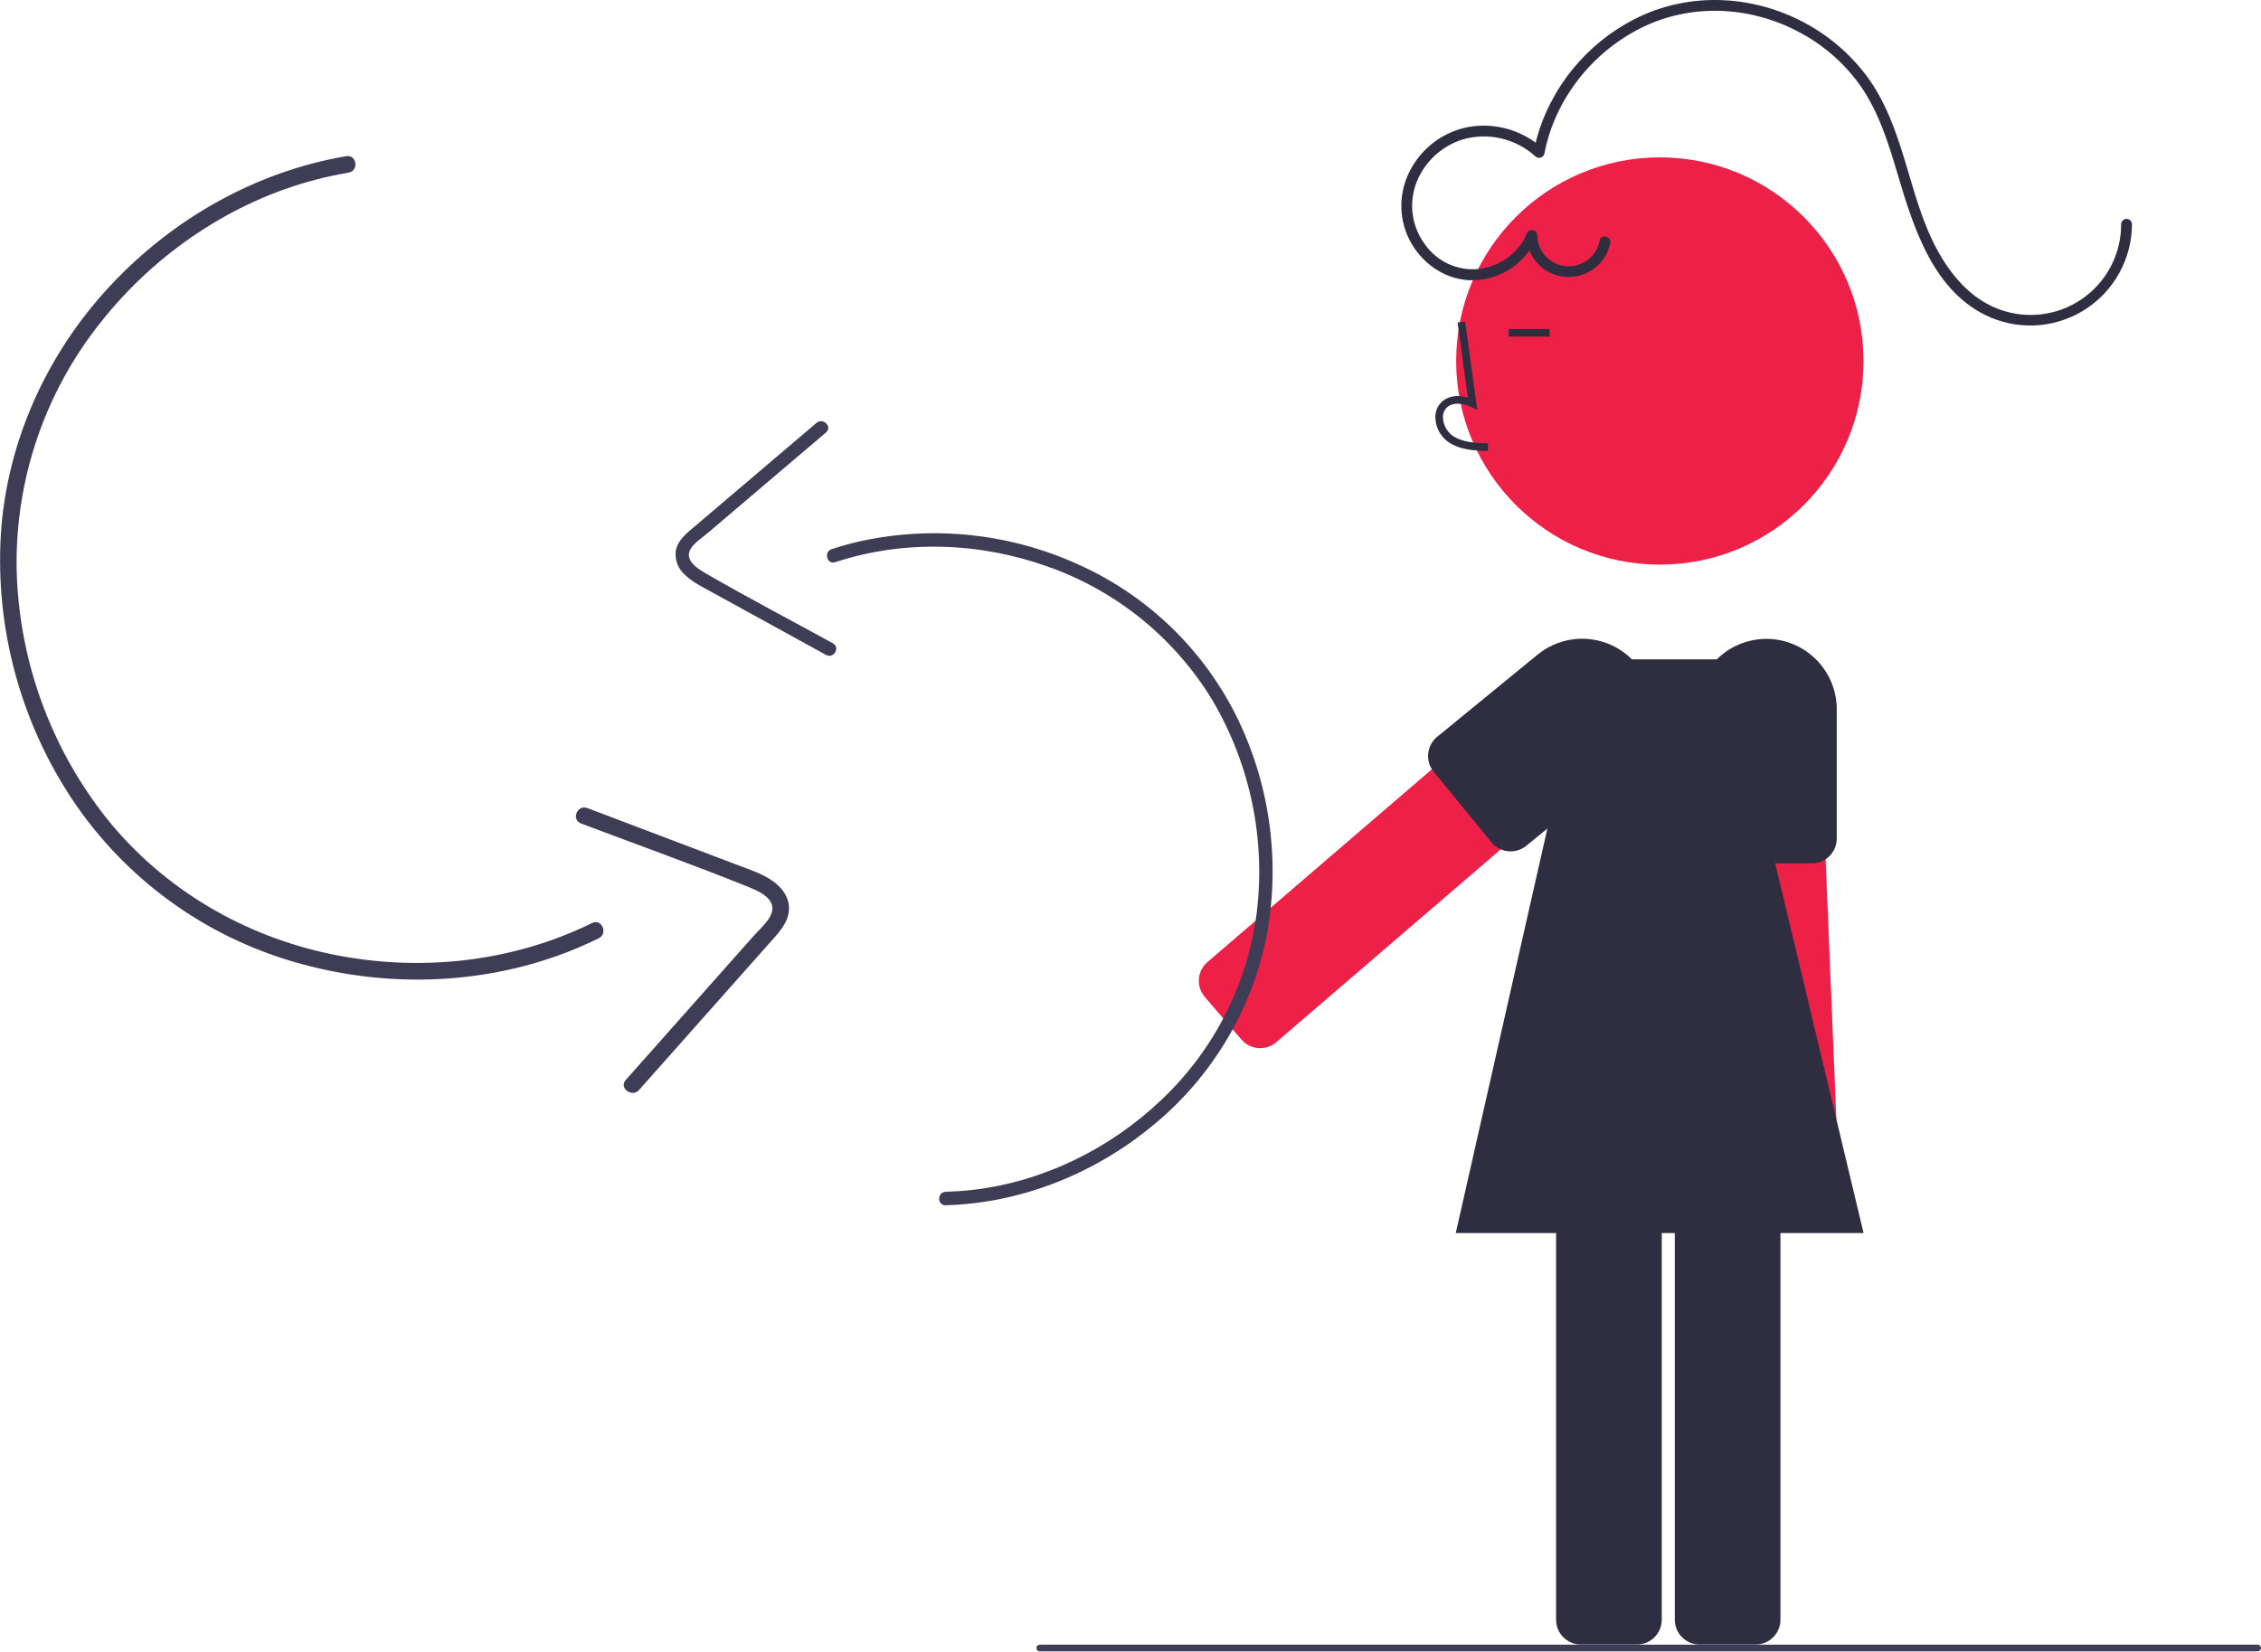
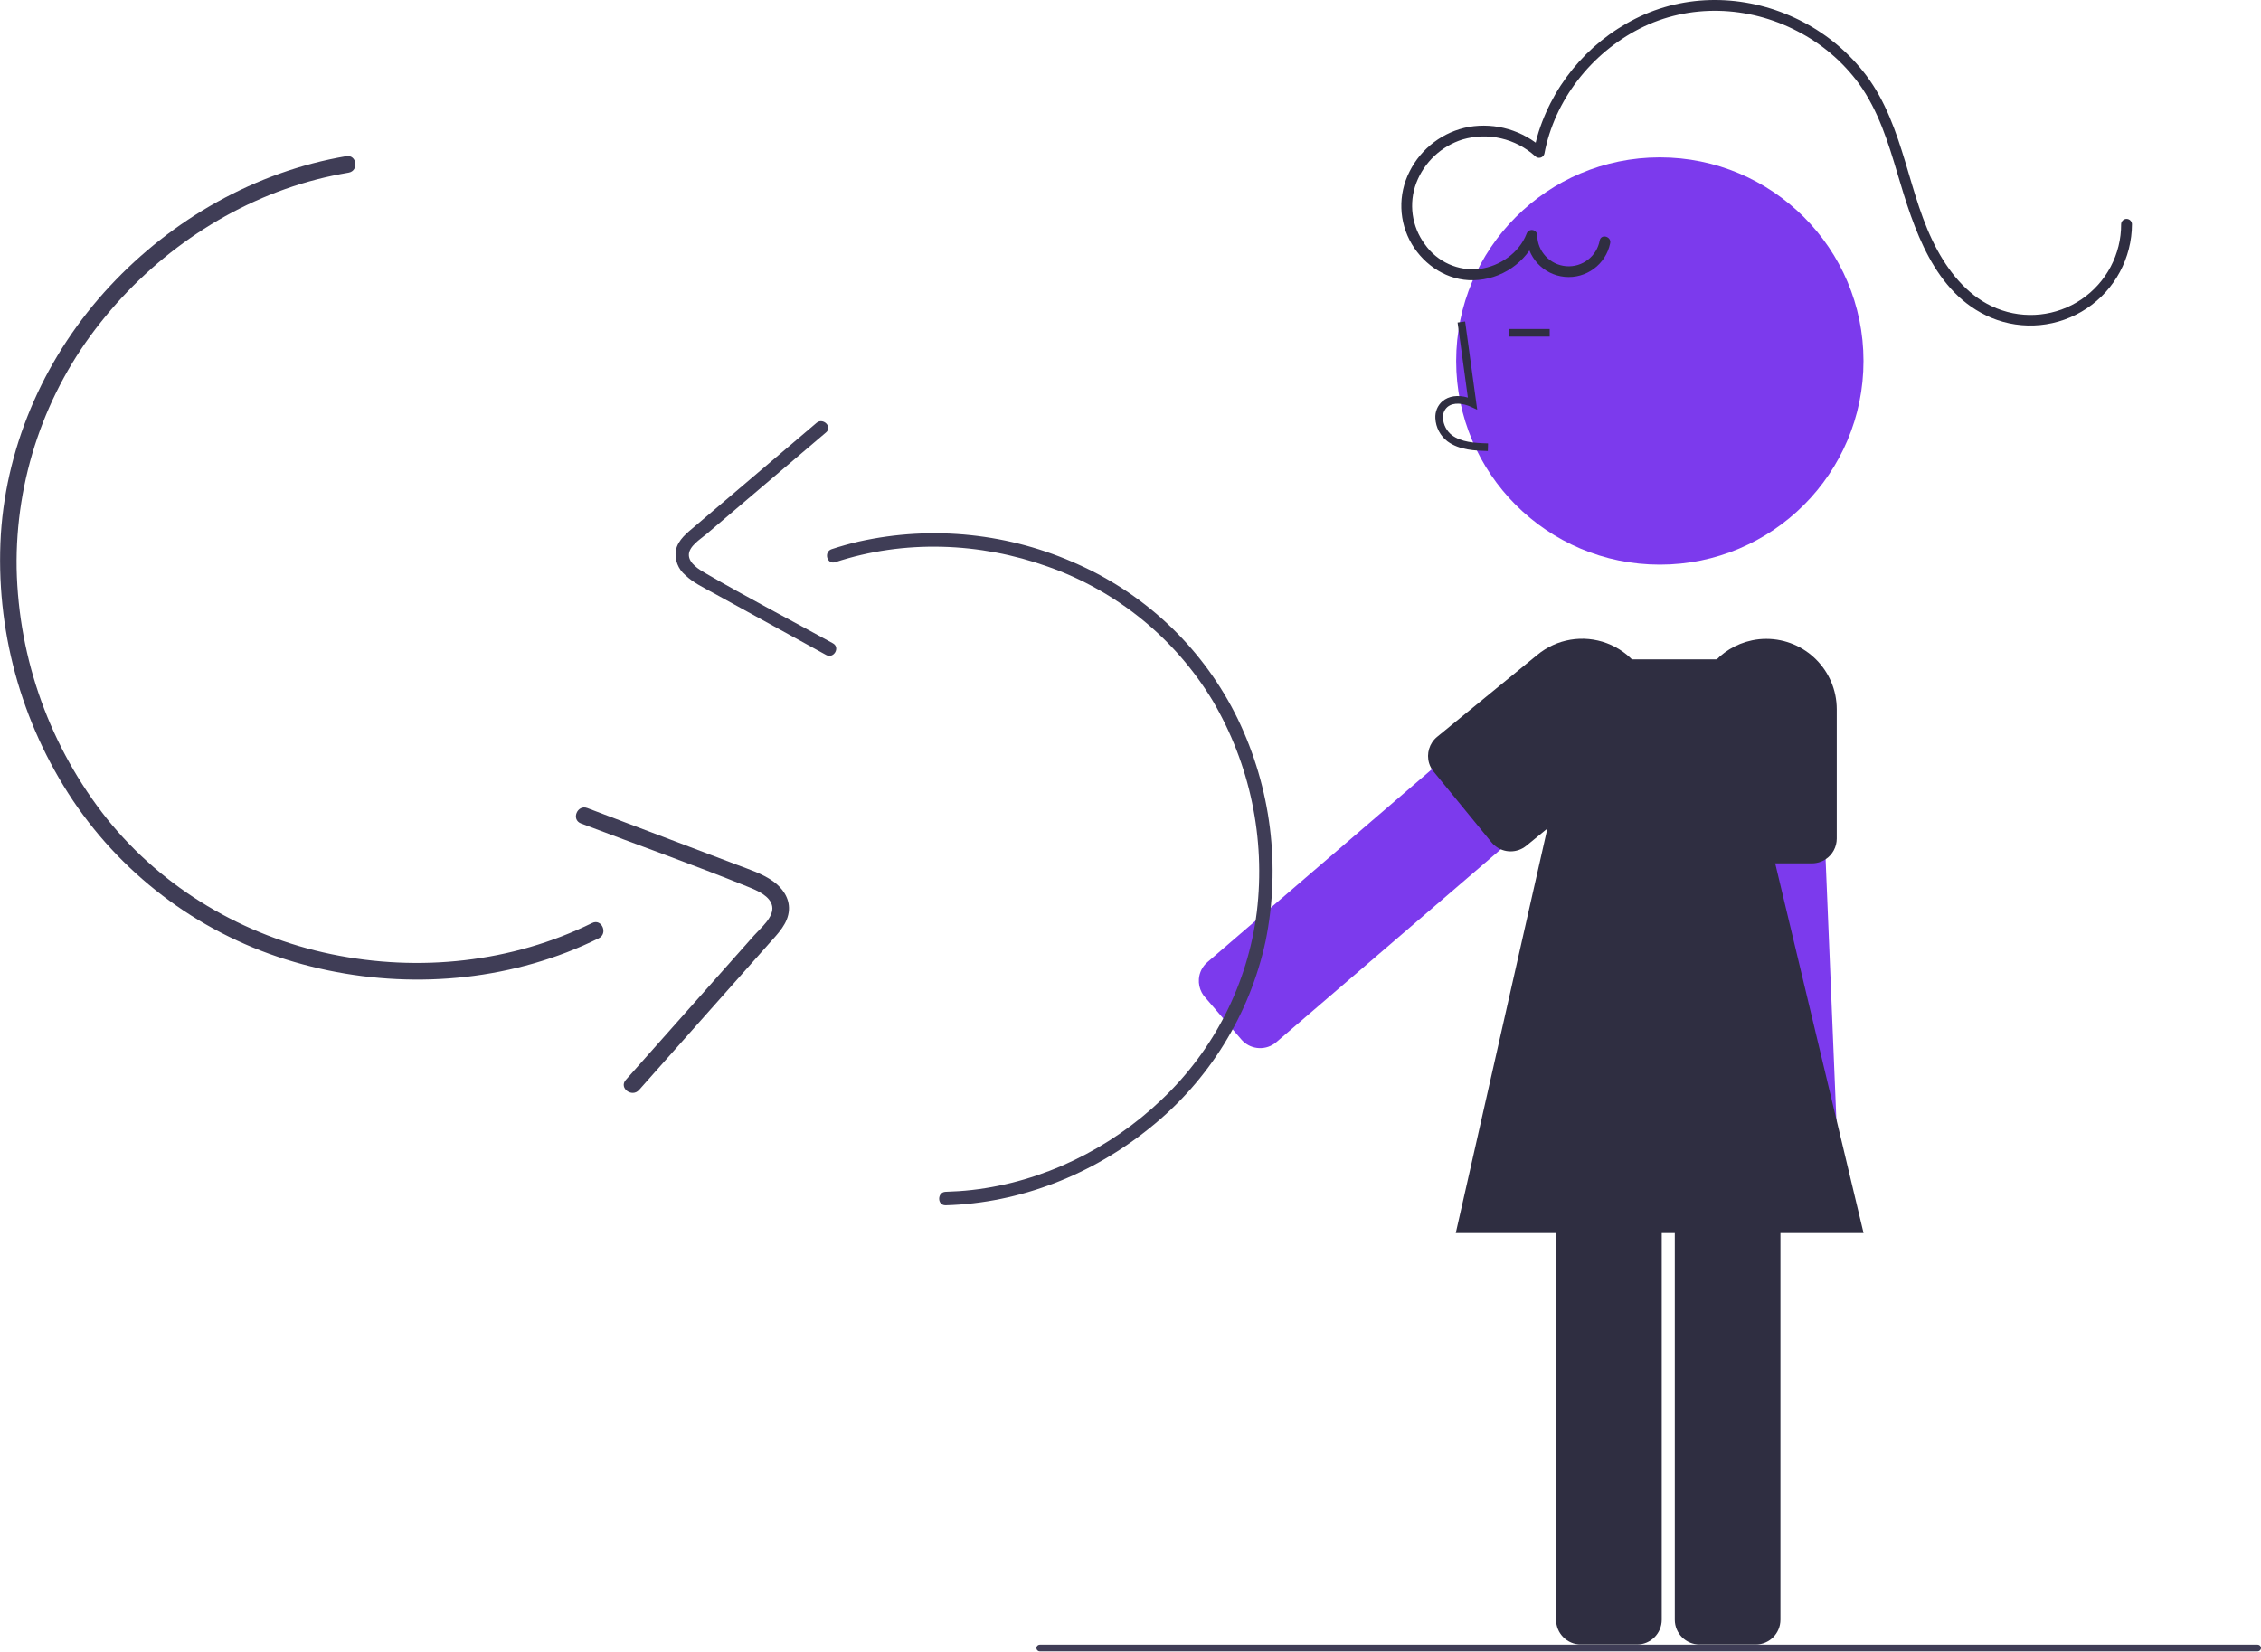
<svg xmlns="http://www.w3.org/2000/svg" data-name="Layer 1" width="626.477" height="457.638" viewBox="0 0 626.477 457.638">
  <circle cx="167.361" cy="184.727" r="161" fill="transparent" />
-   <path d="M719.693,403.261l-35.396,30.429-55.475,47.672-7.498,6.447a6.801,6.801,0,0,0-2.374,4.683,6.891,6.891,0,0,0,.797,3.765,6.821,6.821,0,0,0,.84,1.217l4.022,4.684,6.123,7.122c.113.126.219.244.34.363a6.865,6.865,0,0,0,9.327.36l62.906-54.051,35.47-30.487a6.865,6.865,0,0,0,.722-9.667l-2.14-2.489-7.998-9.31a6.845,6.845,0,0,0-9.665-.737Z" transform="translate(-286.7615 -221.1809)" fill="#ed2048" />
-   <circle cx="459.906" cy="100.048" r="56.432" fill="#ed2048" />
+   <path d="M719.693,403.261l-35.396,30.429-55.475,47.672-7.498,6.447a6.801,6.801,0,0,0-2.374,4.683,6.891,6.891,0,0,0,.797,3.765,6.821,6.821,0,0,0,.84,1.217l4.022,4.684,6.123,7.122c.113.126.219.244.34.363a6.865,6.865,0,0,0,9.327.36l62.906-54.051,35.47-30.487a6.865,6.865,0,0,0,.722-9.667l-2.14-2.489-7.998-9.31a6.845,6.845,0,0,0-9.665-.737Z" transform="translate(-286.7615 -221.1809)" fill="#7c3aed" />
+   <circle cx="459.906" cy="100.048" r="56.432" fill="#7c3aed" />
  <path d="M750.815,540.371V670.076a6.86,6.86,0,0,0,6.854,6.854h15.563a6.86,6.86,0,0,0,6.854-6.854V540.371a6.86,6.86,0,0,0-6.854-6.854h-15.563A6.86,6.86,0,0,0,750.815,540.371Z" transform="translate(-286.7615 -221.1809)" fill="#2f2e41" />
  <path d="M717.927,540.371V670.076a6.853,6.853,0,0,0,6.854,6.854h15.563a6.86,6.86,0,0,0,6.854-6.854V540.371a6.86,6.86,0,0,0-6.854-6.854h-15.563A6.853,6.853,0,0,0,717.927,540.371Z" transform="translate(-286.7615 -221.1809)" fill="#2f2e41" />
  <path d="M699.013,346.174l.059-2.109c-3.923-.109-7.382-.355-9.981-2.254a6.483,6.483,0,0,1-2.511-4.775,3.706,3.706,0,0,1,1.216-3.052c1.725-1.457,4.501-.985,6.525-.058l1.745.8-3.346-24.452-2.089.286,2.846,20.8c-2.749-.808-5.297-.46-7.042,1.013a5.769,5.769,0,0,0-1.962,4.737,8.575,8.575,0,0,0,3.374,6.404C691.186,345.955,695.526,346.077,699.013,346.174Z" transform="translate(-286.7615 -221.1809)" fill="#2f2e41" />
  <rect x="418.028" y="91.174" width="11.358" height="2.109" fill="#2f2e41" />
-   <path d="M761.412,413.799l1.94,46.637,3.026,73.082.411,9.88a6.801,6.801,0,0,0,2.204,4.766,6.891,6.891,0,0,0,3.448,1.708,6.821,6.821,0,0,0,1.476.095l6.168-.253,9.384-.39c.169-.011.327-.021.496-.042a6.865,6.865,0,0,0,6.063-7.096l-3.427-82.867-1.94-46.732a6.865,6.865,0,0,0-7.138-6.558l-3.28.137-12.263.506a6.845,6.845,0,0,0-6.569,7.128Z" transform="translate(-286.7615 -221.1809)" fill="#ed2048" />
+   <path d="M761.412,413.799l1.94,46.637,3.026,73.082.411,9.88a6.801,6.801,0,0,0,2.204,4.766,6.891,6.891,0,0,0,3.448,1.708,6.821,6.821,0,0,0,1.476.095l6.168-.253,9.384-.39c.169-.011.327-.021.496-.042a6.865,6.865,0,0,0,6.063-7.096l-3.427-82.867-1.94-46.732a6.865,6.865,0,0,0-7.138-6.558l-3.28.137-12.263.506a6.845,6.845,0,0,0-6.569,7.128Z" transform="translate(-286.7615 -221.1809)" fill="#7c3aed" />
  <path d="M756.677,417.742v35.85a6.849,6.849,0,0,0,6.674,6.843.97.97,0,0,0,.18.011h25.306a6.568,6.568,0,0,0,1.212-.116,6.755,6.755,0,0,0,2.552-1.012,6.883,6.883,0,0,0,3.09-5.726V417.742a19.53,19.53,0,0,0-19.507-19.507,19.073,19.073,0,0,0-3.986.411A19.538,19.538,0,0,0,756.677,417.742Z" transform="translate(-286.7615 -221.1809)" fill="#2f2e41" />
  <path d="M682.741,432.705a6.777,6.777,0,0,0,1.255,2.33l16.027,19.581a5.68,5.68,0,0,0,.98.97,6.85,6.85,0,0,0,8.668-.011l27.742-22.702a19.508,19.508,0,1,0-24.716-30.188L684.956,425.387A6.891,6.891,0,0,0,682.741,432.705Z" transform="translate(-286.7615 -221.1809)" fill="#2f2e41" />
  <path d="M730.012,287.8a8.73,8.73,0,0,1-17.32-1.428,1.508,1.508,0,0,0-2.946-.399c-2.066,5.314-7.376,8.949-12.928,9.729a16.277,16.277,0,0,1-15.29-6.869,17.909,17.909,0,0,1-2.332-16.979,20.223,20.223,0,0,1,12.815-12.018,21.203,21.203,0,0,1,20.151,4.659,1.514,1.514,0,0,0,2.507-.662c2.818-14.897,12.954-27.839,26.4-34.711,13.741-7.023,30.125-6.386,43.713.707A48.858,48.858,0,0,1,801.909,244.466c5.308,7.405,8.035,16.177,10.598,24.815,4.487,15.123,10.055,33.237,25.976,39.951A28.176,28.176,0,0,0,877.487,283.291a1.501,1.501,0,0,0-3,0,25.082,25.082,0,0,1-34.469,23.352c-7.38-2.935-12.721-9.311-16.439-16.119-4.174-7.644-6.375-16.086-8.875-24.371-2.546-8.435-5.494-16.962-10.846-24.075a52.251,52.251,0,0,0-17.242-14.672c-13.639-7.239-29.907-8.398-44.156-2.245a53.37,53.37,0,0,0-29.348,32.496,47.672,47.672,0,0,0-1.336,5.376l2.507-.662a24.397,24.397,0,0,0-20.501-6.027,23.05,23.05,0,0,0-16.463,12.377,20.871,20.871,0,0,0,.643,20.137c3.549,5.956,9.971,10.142,17.023,9.984a19.49,19.49,0,0,0,17.655-12.072l-2.946-.399a11.727,11.727,0,0,0,23.212,2.225c.405-1.883-2.487-2.687-2.893-.798Z" transform="translate(-286.7615 -221.1809)" fill="#2f2e41" />
  <polygon points="516.361 341.727 403.361 341.727 439.361 182.727 478.361 182.727 516.361 341.727" fill="#2f2e41" />
  <path d="M548.786,555.206c20.668-.586,40.643-8.519,56.65-21.497a90.955,90.955,0,0,0,32.003-51.747,97.249,97.249,0,0,0-7.703-61.516,90.051,90.051,0,0,0-44.115-42.787,96.29,96.29,0,0,0-60.854-6.406c-2.555.59-5.077,1.304-7.568,2.121-2.276.747-1.302,4.359.994,3.606,19.116-6.274,40.031-5.524,58.914,1.238a87.176,87.176,0,0,1,45.639,37.11,93.547,93.547,0,0,1,12.262,58.52,86.48,86.48,0,0,1-26.391,52.09c-14.229,13.589-32.928,22.815-52.545,25.025-2.42.273-4.85.434-7.284.503-2.401.068-2.411,3.808,0,3.739Z" transform="translate(-286.7615 -221.1809)" fill="#3f3d56" />
  <path d="M512.997,338.38,479.416,366.931c-2.195,1.867-4.8,3.793-5.393,6.798a7.555,7.555,0,0,0,2.622,6.846c2.18,2.073,4.956,3.391,7.564,4.825l9.76,5.366,21.688,11.925c2.11,1.16,3.999-2.068,1.887-3.229-11.753-6.462-23.68-12.684-35.284-19.41-1.757-1.018-4.519-2.664-4.624-4.977-.112-2.478,3.269-4.519,4.896-5.903l15.608-13.27L515.641,341.024c1.836-1.561-.82-4.195-2.644-2.644Z" transform="translate(-286.7615 -221.1809)" fill="#3f3d56" />
  <path d="M382.698,264.46c-25.155,4.282-48.197,17.421-65.519,36.041-17.457,18.766-28.529,43.104-30.182,68.755a120.017,120.017,0,0,0,20.024,73.844,111.134,111.134,0,0,0,61.289,44.677c24.605,7.179,51.479,6.563,75.469-2.668,3.02-1.162,5.98-2.469,8.883-3.898,2.653-1.306.839-5.551-1.837-4.235-22.277,10.964-47.965,13.656-72.206,8.649-24.321-5.023-46.576-18.073-62.172-37.477a115.448,115.448,0,0,1-25.078-69.397,106.726,106.726,0,0,1,23.265-68.207c15.044-19.06,36.303-33.56,59.894-39.644,2.911-.751,5.852-1.367,8.815-1.872,2.923-.497,2.29-5.069-.645-4.569Z" transform="translate(-286.7615 -221.1809)" fill="#3f3d56" />
  <path d="M463.834,523.25l36.111-40.683c2.361-2.66,5.211-5.463,5.418-9.237.18-3.298-1.801-6.068-4.386-7.913-3.022-2.157-6.641-3.289-10.076-4.592l-12.852-4.874-28.56-10.832c-2.779-1.054-4.53,3.217-1.749,4.271,15.477,5.87,31.125,11.416,46.465,17.633,2.322.941,5.982,2.475,6.509,5.284.565,3.009-3.215,6.086-4.965,8.058l-16.784,18.909-18.818,21.201c-1.974,2.224,1.726,4.985,3.687,2.775Z" transform="translate(-286.7615 -221.1809)" fill="#3f3d56" />
  <path d="M912.319,678.819H574.848a.919.919,0,0,1,0-1.839H912.319a.919.919,0,1,1,0,1.839Z" transform="translate(-286.7615 -221.1809)" fill="#3f3d56" />
</svg>
